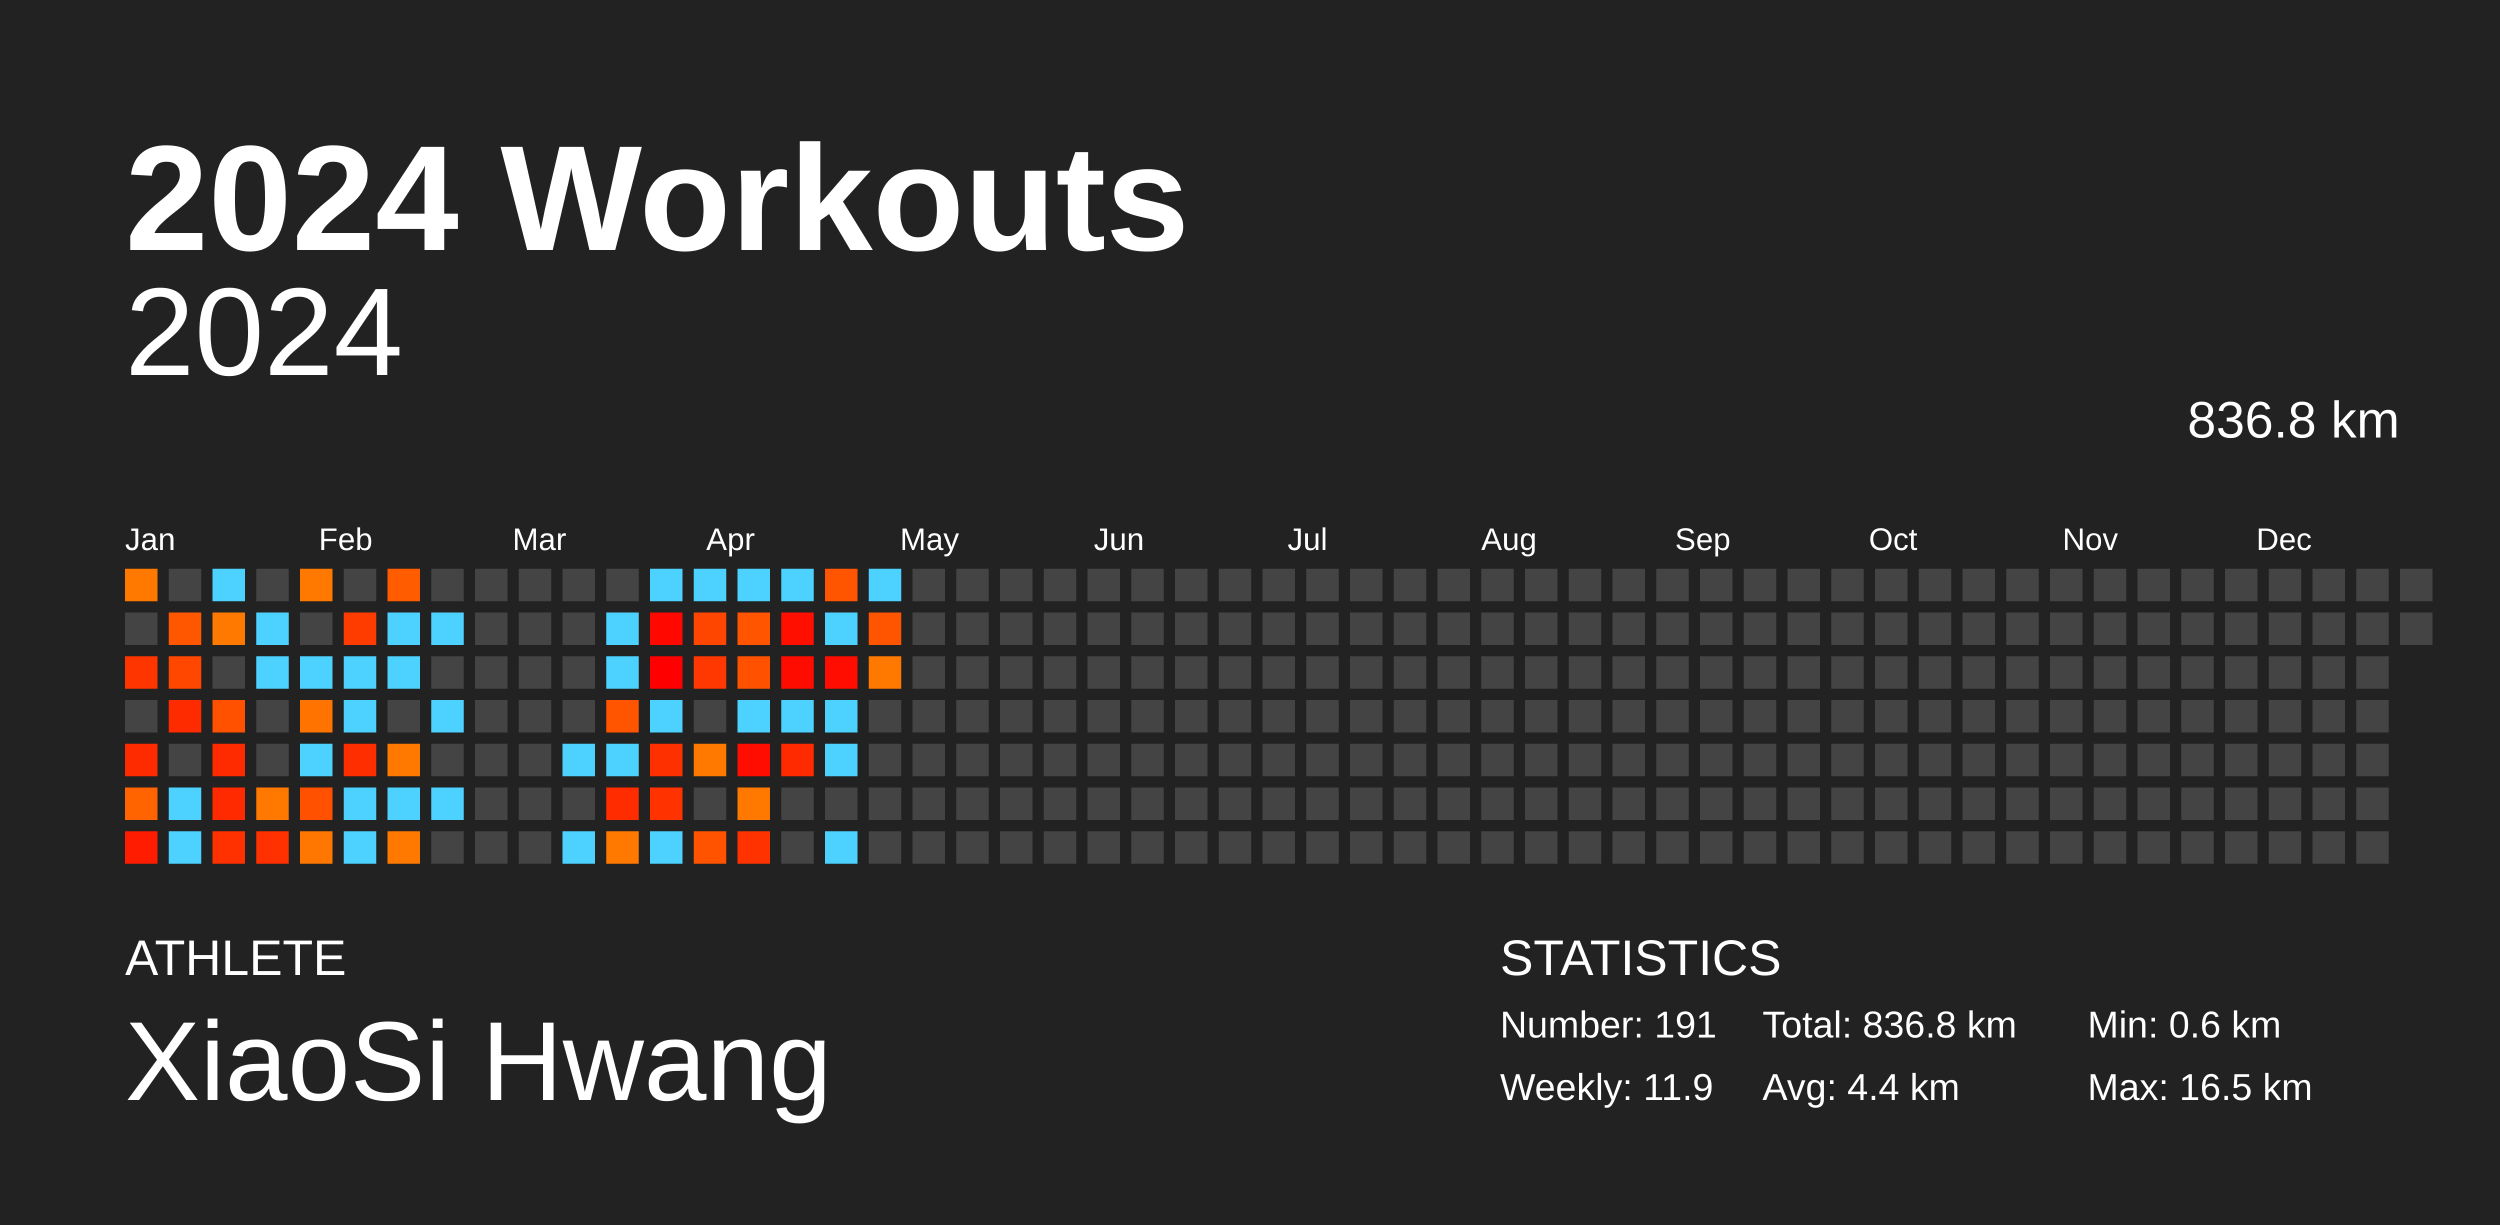
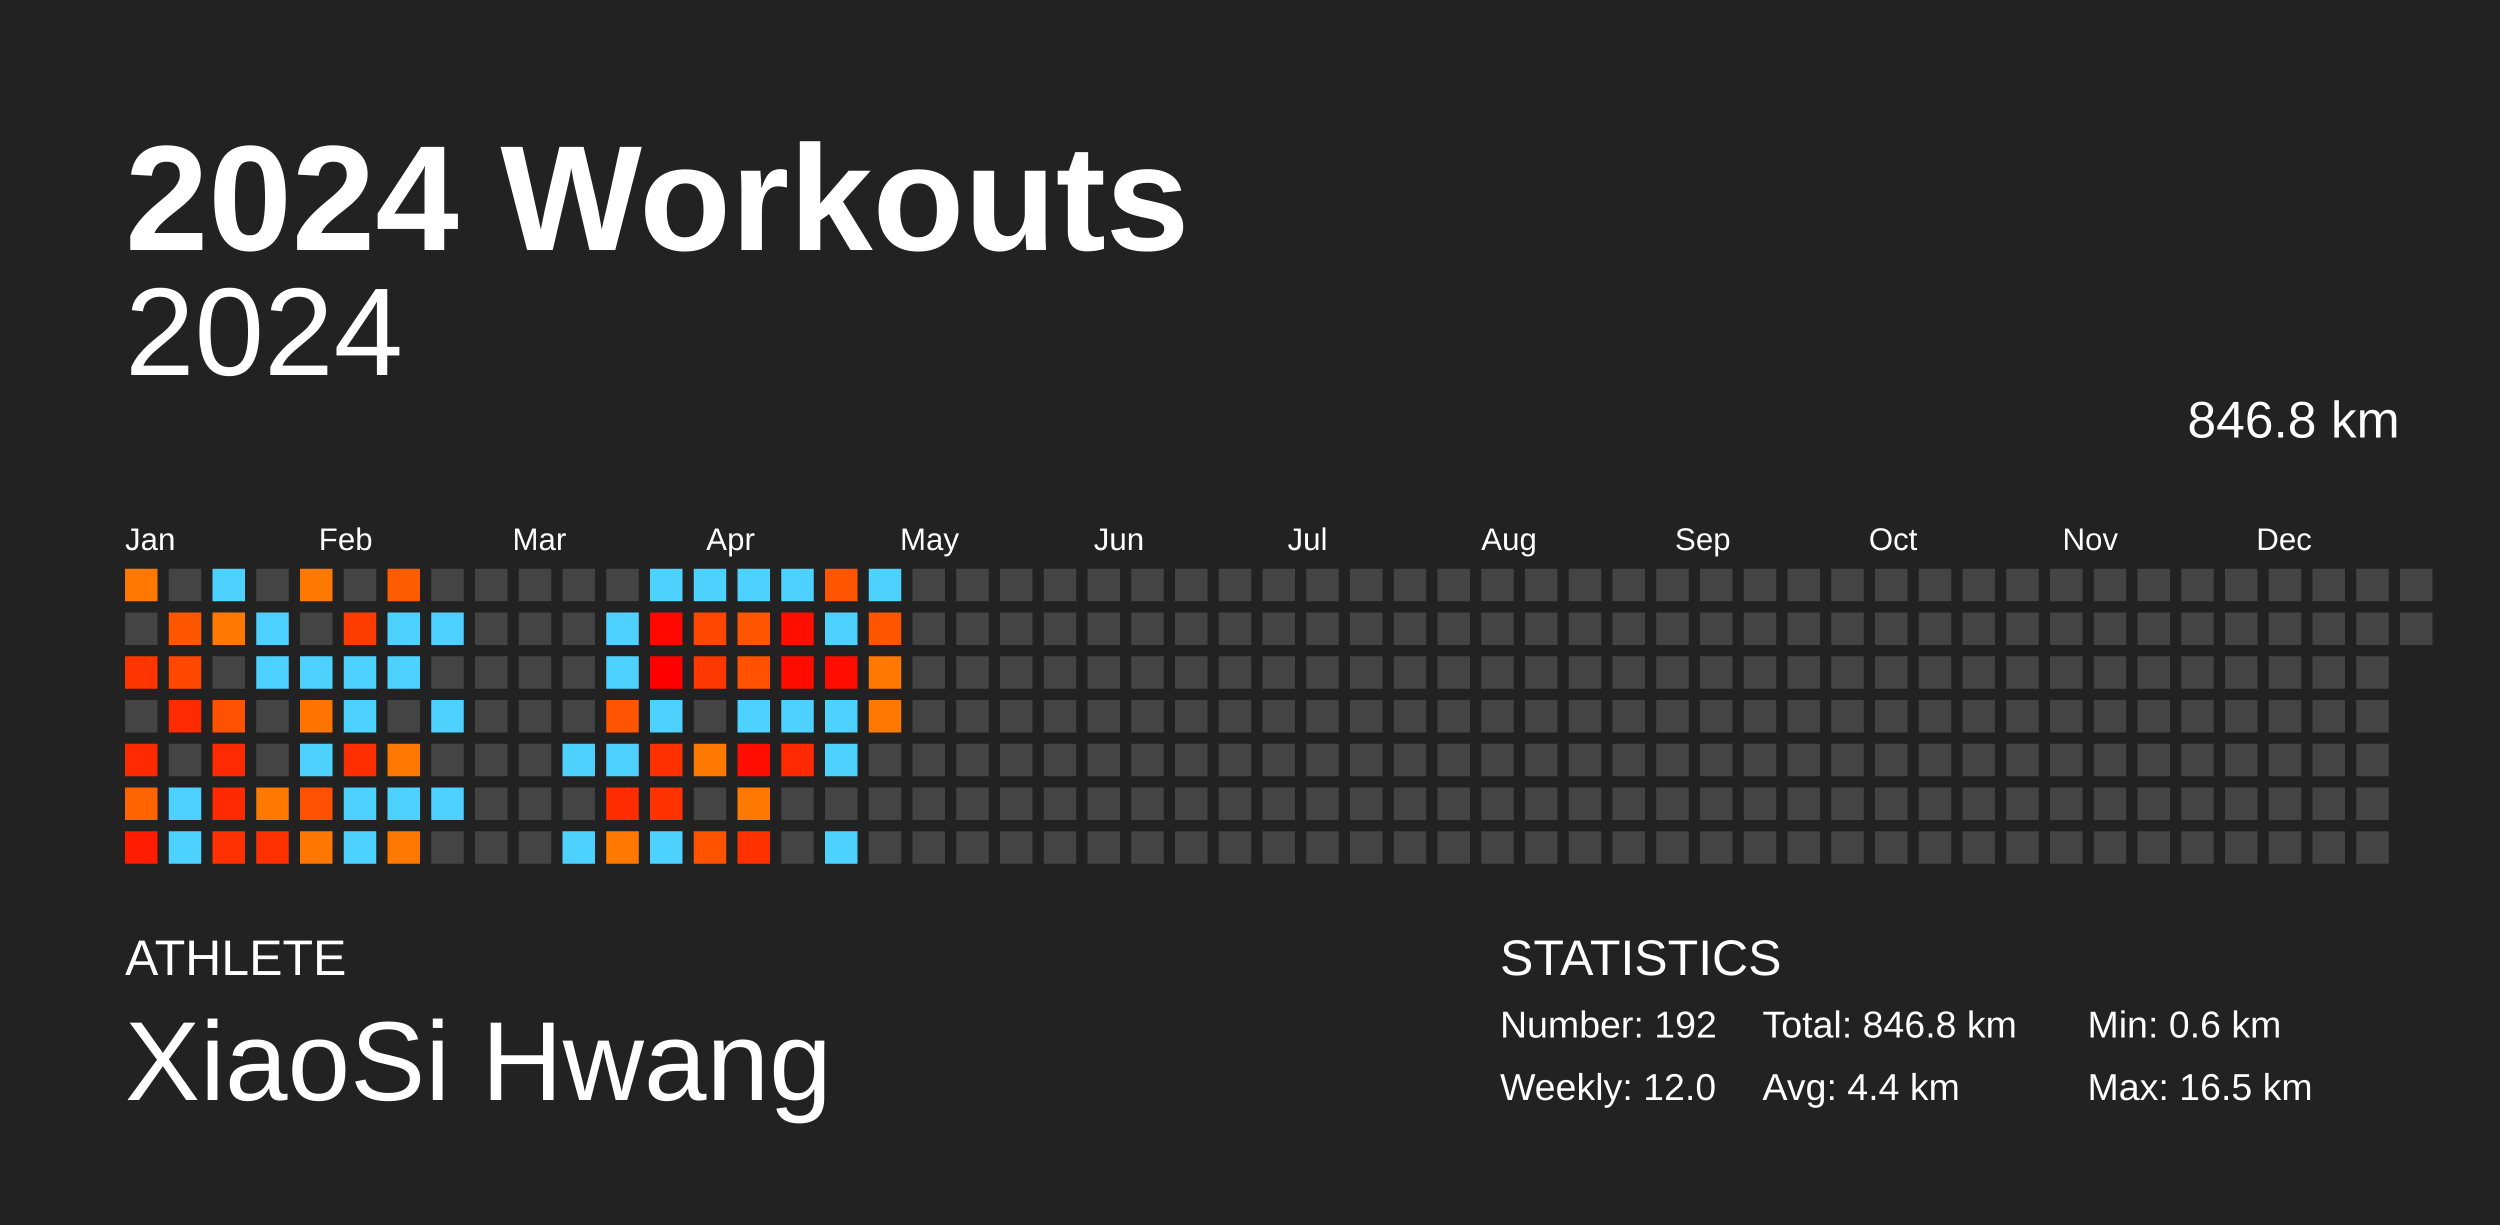
<svg xmlns="http://www.w3.org/2000/svg" baseProfile="full" height="98mm" version="1.1" viewBox="0,0,200,98" width="200mm">
  <defs />
  <rect fill="#222222" height="98" width="200" x="0" y="0" />
  <text fill="#FFFFFF" style="font-size:12px; font-family:Arial; font-weight:bold;" x="10" y="20">2024 Workouts</text>
  <text fill="#FFFFFF" style="font-size:4px; font-family:Arial" x="10" y="78">ATHLETE</text>
  <text fill="#FFFFFF" style="font-size:9px; font-family:Arial" x="10" y="88">XiaoSi Hwang</text>
  <text fill="#FFFFFF" style="font-size:4px; font-family:Arial" x="120" y="78">STATISTICS</text>
-   <text fill="#FFFFFF" style="font-size:3px; font-family:Arial" x="120" y="83">Number: 191</text>
-   <text fill="#FFFFFF" style="font-size:3px; font-family:Arial" x="120" y="88">Weekly: 11.9</text>
-   <text fill="#FFFFFF" style="font-size:3px; font-family:Arial" x="141" y="83">Total: 836.8 km</text>
+   <text fill="#FFFFFF" style="font-size:3px; font-family:Arial" x="120" y="83">Number: 192</text>
+   <text fill="#FFFFFF" style="font-size:3px; font-family:Arial" x="120" y="88">Weekly: 12.0</text>
+   <text fill="#FFFFFF" style="font-size:3px; font-family:Arial" x="141" y="83">Total: 846.8 km</text>
  <text fill="#FFFFFF" style="font-size:3px; font-family:Arial" x="141" y="88">Avg: 4.4 km</text>
  <text fill="#FFFFFF" style="font-size:3px; font-family:Arial" x="167" y="83">Min: 0.6 km</text>
  <text fill="#FFFFFF" style="font-size:3px; font-family:Arial" x="167" y="88">Max: 16.5 km</text>
  <text alignment-baseline="hanging" fill="#FFFFFF" style="font-size:10.0px; font-family:Arial;" x="10" y="30">2024</text>
-   <text alignment-baseline="hanging" fill="#FFFFFF" style="font-size:4.125px; font-family:Arial;" x="175" y="35">836.8 km</text>
+   <text alignment-baseline="hanging" fill="#FFFFFF" style="font-size:4.125px; font-family:Arial;" x="175" y="35">846.8 km</text>
  <text fill="#FFFFFF" style="font-size:2.5px; font-family:Arial" x="10.0" y="44">Jan</text>
  <text fill="#FFFFFF" style="font-size:2.5px; font-family:Arial" x="25.5" y="44">Feb</text>
  <text fill="#FFFFFF" style="font-size:2.5px; font-family:Arial" x="41.0" y="44">Mar</text>
  <text fill="#FFFFFF" style="font-size:2.5px; font-family:Arial" x="56.5" y="44">Apr</text>
  <text fill="#FFFFFF" style="font-size:2.5px; font-family:Arial" x="72.0" y="44">May</text>
  <text fill="#FFFFFF" style="font-size:2.5px; font-family:Arial" x="87.5" y="44">Jun</text>
  <text fill="#FFFFFF" style="font-size:2.5px; font-family:Arial" x="103.0" y="44">Jul</text>
  <text fill="#FFFFFF" style="font-size:2.5px; font-family:Arial" x="118.5" y="44">Aug</text>
  <text fill="#FFFFFF" style="font-size:2.5px; font-family:Arial" x="134.0" y="44">Sep</text>
  <text fill="#FFFFFF" style="font-size:2.5px; font-family:Arial" x="149.5" y="44">Oct</text>
  <text fill="#FFFFFF" style="font-size:2.5px; font-family:Arial" x="165.0" y="44">Nov</text>
  <text fill="#FFFFFF" style="font-size:2.5px; font-family:Arial" x="180.5" y="44">Dec</text>
  <rect fill="#ff7900" height="2.6" width="2.6" x="10.0" y="45.5" />
  <rect fill="#444444" height="2.6" width="2.6" x="10.0" y="49.0" />
  <rect fill="#ff3500" height="2.6" width="2.6" x="10.0" y="52.5" />
  <rect fill="#444444" height="2.6" width="2.6" x="10.0" y="56.0" />
  <rect fill="#ff2b00" height="2.6" width="2.6" x="10.0" y="59.5" />
  <rect fill="#ff6400" height="2.6" width="2.6" x="10.0" y="63.0" />
  <rect fill="#ff1c00" height="2.6" width="2.6" x="10.0" y="66.5" />
  <rect fill="#444444" height="2.6" width="2.6" x="13.5" y="45.5" />
  <rect fill="#ff5600" height="2.6" width="2.6" x="13.5" y="49.0" />
  <rect fill="#ff4700" height="2.6" width="2.6" x="13.5" y="52.5" />
  <rect fill="#ff2b00" height="2.6" width="2.6" x="13.5" y="56.0" />
  <rect fill="#444444" height="2.6" width="2.6" x="13.5" y="59.5" />
  <rect fill="#4dd2ff" height="2.6" width="2.6" x="13.5" y="63.0" />
  <rect fill="#4dd2ff" height="2.6" width="2.6" x="13.5" y="66.5" />
  <rect fill="#4dd2ff" height="2.6" width="2.6" x="17.0" y="45.5" />
  <rect fill="#ff7900" height="2.6" width="2.6" x="17.0" y="49.0" />
  <rect fill="#444444" height="2.6" width="2.6" x="17.0" y="52.5" />
  <rect fill="#ff5100" height="2.6" width="2.6" x="17.0" y="56.0" />
  <rect fill="#ff2b00" height="2.6" width="2.6" x="17.0" y="59.5" />
  <rect fill="#ff2a00" height="2.6" width="2.6" x="17.0" y="63.0" />
  <rect fill="#ff3100" height="2.6" width="2.6" x="17.0" y="66.5" />
  <rect fill="#444444" height="2.6" width="2.6" x="20.5" y="45.5" />
  <rect fill="#4dd2ff" height="2.6" width="2.6" x="20.5" y="49.0" />
  <rect fill="#4dd2ff" height="2.6" width="2.6" x="20.5" y="52.5" />
  <rect fill="#444444" height="2.6" width="2.6" x="20.5" y="56.0" />
  <rect fill="#444444" height="2.6" width="2.6" x="20.5" y="59.5" />
  <rect fill="#ff7800" height="2.6" width="2.6" x="20.5" y="63.0" />
  <rect fill="#ff3100" height="2.6" width="2.6" x="20.5" y="66.5" />
  <rect fill="#ff7900" height="2.6" width="2.6" x="24.0" y="45.5" />
  <rect fill="#444444" height="2.6" width="2.6" x="24.0" y="49.0" />
  <rect fill="#4dd2ff" height="2.6" width="2.6" x="24.0" y="52.5" />
  <rect fill="#ff7300" height="2.6" width="2.6" x="24.0" y="56.0" />
  <rect fill="#4dd2ff" height="2.6" width="2.6" x="24.0" y="59.5" />
  <rect fill="#ff5100" height="2.6" width="2.6" x="24.0" y="63.0" />
  <rect fill="#ff7700" height="2.6" width="2.6" x="24.0" y="66.5" />
  <rect fill="#444444" height="2.6" width="2.6" x="27.5" y="45.5" />
  <rect fill="#ff3c00" height="2.6" width="2.6" x="27.5" y="49.0" />
  <rect fill="#4dd2ff" height="2.6" width="2.6" x="27.5" y="52.5" />
  <rect fill="#4dd2ff" height="2.6" width="2.6" x="27.5" y="56.0" />
  <rect fill="#ff2e00" height="2.6" width="2.6" x="27.5" y="59.5" />
  <rect fill="#4dd2ff" height="2.6" width="2.6" x="27.5" y="63.0" />
  <rect fill="#4dd2ff" height="2.6" width="2.6" x="27.5" y="66.5" />
  <rect fill="#ff5c00" height="2.6" width="2.6" x="31.0" y="45.5" />
  <rect fill="#4dd2ff" height="2.6" width="2.6" x="31.0" y="49.0" />
  <rect fill="#4dd2ff" height="2.6" width="2.6" x="31.0" y="52.5" />
  <rect fill="#444444" height="2.6" width="2.6" x="31.0" y="56.0" />
  <rect fill="#ff7900" height="2.6" width="2.6" x="31.0" y="59.5" />
  <rect fill="#4dd2ff" height="2.6" width="2.6" x="31.0" y="63.0" />
  <rect fill="#ff7900" height="2.6" width="2.6" x="31.0" y="66.5" />
  <rect fill="#444444" height="2.6" width="2.6" x="34.5" y="45.5" />
  <rect fill="#4dd2ff" height="2.6" width="2.6" x="34.5" y="49.0" />
  <rect fill="#444444" height="2.6" width="2.6" x="34.5" y="52.5" />
  <rect fill="#4dd2ff" height="2.6" width="2.6" x="34.5" y="56.0" />
  <rect fill="#444444" height="2.6" width="2.6" x="34.5" y="59.5" />
  <rect fill="#4dd2ff" height="2.6" width="2.6" x="34.5" y="63.0" />
  <rect fill="#444444" height="2.6" width="2.6" x="34.5" y="66.5" />
  <rect fill="#444444" height="2.6" width="2.6" x="38.0" y="45.5" />
  <rect fill="#444444" height="2.6" width="2.6" x="38.0" y="49.0" />
  <rect fill="#444444" height="2.6" width="2.6" x="38.0" y="52.5" />
  <rect fill="#444444" height="2.6" width="2.6" x="38.0" y="56.0" />
  <rect fill="#444444" height="2.6" width="2.6" x="38.0" y="59.5" />
  <rect fill="#444444" height="2.6" width="2.6" x="38.0" y="63.0" />
  <rect fill="#444444" height="2.6" width="2.6" x="38.0" y="66.5" />
  <rect fill="#444444" height="2.6" width="2.6" x="41.5" y="45.5" />
  <rect fill="#444444" height="2.6" width="2.6" x="41.5" y="49.0" />
  <rect fill="#444444" height="2.6" width="2.6" x="41.5" y="52.5" />
  <rect fill="#444444" height="2.6" width="2.6" x="41.5" y="56.0" />
  <rect fill="#444444" height="2.6" width="2.6" x="41.5" y="59.5" />
  <rect fill="#444444" height="2.6" width="2.6" x="41.5" y="63.0" />
  <rect fill="#444444" height="2.6" width="2.6" x="41.5" y="66.5" />
  <rect fill="#444444" height="2.6" width="2.6" x="45.0" y="45.5" />
  <rect fill="#444444" height="2.6" width="2.6" x="45.0" y="49.0" />
  <rect fill="#444444" height="2.6" width="2.6" x="45.0" y="52.5" />
  <rect fill="#444444" height="2.6" width="2.6" x="45.0" y="56.0" />
  <rect fill="#4dd2ff" height="2.6" width="2.6" x="45.0" y="59.5" />
  <rect fill="#444444" height="2.6" width="2.6" x="45.0" y="63.0" />
  <rect fill="#4dd2ff" height="2.6" width="2.6" x="45.0" y="66.5" />
  <rect fill="#444444" height="2.6" width="2.6" x="48.5" y="45.5" />
  <rect fill="#4dd2ff" height="2.6" width="2.6" x="48.5" y="49.0" />
  <rect fill="#4dd2ff" height="2.6" width="2.6" x="48.5" y="52.5" />
  <rect fill="#ff5400" height="2.6" width="2.6" x="48.5" y="56.0" />
  <rect fill="#4dd2ff" height="2.6" width="2.6" x="48.5" y="59.5" />
  <rect fill="#ff2c00" height="2.6" width="2.6" x="48.5" y="63.0" />
  <rect fill="#ff7900" height="2.6" width="2.6" x="48.5" y="66.5" />
  <rect fill="#4dd2ff" height="2.6" width="2.6" x="52.0" y="45.5" />
  <rect fill="#ff0800" height="2.6" width="2.6" x="52.0" y="49.0" />
  <rect fill="#ff0000" height="2.6" width="2.6" x="52.0" y="52.5" />
  <rect fill="#4dd2ff" height="2.6" width="2.6" x="52.0" y="56.0" />
  <rect fill="#ff3000" height="2.6" width="2.6" x="52.0" y="59.5" />
  <rect fill="#ff3200" height="2.6" width="2.6" x="52.0" y="63.0" />
  <rect fill="#4dd2ff" height="2.6" width="2.6" x="52.0" y="66.5" />
  <rect fill="#4dd2ff" height="2.6" width="2.6" x="55.5" y="45.5" />
  <rect fill="#ff4600" height="2.6" width="2.6" x="55.5" y="49.0" />
  <rect fill="#ff3700" height="2.6" width="2.6" x="55.5" y="52.5" />
  <rect fill="#444444" height="2.6" width="2.6" x="55.5" y="56.0" />
  <rect fill="#ff7900" height="2.6" width="2.6" x="55.5" y="59.5" />
  <rect fill="#444444" height="2.6" width="2.6" x="55.5" y="63.0" />
  <rect fill="#ff5300" height="2.6" width="2.6" x="55.5" y="66.5" />
  <rect fill="#4dd2ff" height="2.6" width="2.6" x="59.0" y="45.5" />
  <rect fill="#ff5400" height="2.6" width="2.6" x="59.0" y="49.0" />
  <rect fill="#ff5100" height="2.6" width="2.6" x="59.0" y="52.5" />
  <rect fill="#4dd2ff" height="2.6" width="2.6" x="59.0" y="56.0" />
  <rect fill="#ff0d00" height="2.6" width="2.6" x="59.0" y="59.5" />
  <rect fill="#ff7900" height="2.6" width="2.6" x="59.0" y="63.0" />
  <rect fill="#ff3200" height="2.6" width="2.6" x="59.0" y="66.5" />
  <rect fill="#4dd2ff" height="2.6" width="2.6" x="62.5" y="45.5" />
  <rect fill="#ff0f00" height="2.6" width="2.6" x="62.5" y="49.0" />
  <rect fill="#ff0c00" height="2.6" width="2.6" x="62.5" y="52.5" />
  <rect fill="#4dd2ff" height="2.6" width="2.6" x="62.5" y="56.0" />
  <rect fill="#ff2a00" height="2.6" width="2.6" x="62.5" y="59.5" />
  <rect fill="#444444" height="2.6" width="2.6" x="62.5" y="63.0" />
  <rect fill="#444444" height="2.6" width="2.6" x="62.5" y="66.5" />
  <rect fill="#ff5500" height="2.6" width="2.6" x="66.0" y="45.5" />
  <rect fill="#4dd2ff" height="2.6" width="2.6" x="66.0" y="49.0" />
  <rect fill="#ff0d00" height="2.6" width="2.6" x="66.0" y="52.5" />
  <rect fill="#4dd2ff" height="2.6" width="2.6" x="66.0" y="56.0" />
  <rect fill="#4dd2ff" height="2.6" width="2.6" x="66.0" y="59.5" />
  <rect fill="#444444" height="2.6" width="2.6" x="66.0" y="63.0" />
  <rect fill="#4dd2ff" height="2.6" width="2.6" x="66.0" y="66.5" />
  <rect fill="#4dd2ff" height="2.6" width="2.6" x="69.5" y="45.5" />
  <rect fill="#ff5400" height="2.6" width="2.6" x="69.5" y="49.0" />
  <rect fill="#ff7800" height="2.6" width="2.6" x="69.5" y="52.5" />
-   <rect fill="#444444" height="2.6" width="2.6" x="69.5" y="56.0" />
+   <rect fill="#ff7900" height="2.6" width="2.6" x="69.5" y="56.0" />
  <rect fill="#444444" height="2.6" width="2.6" x="69.5" y="59.5" />
  <rect fill="#444444" height="2.6" width="2.6" x="69.5" y="63.0" />
  <rect fill="#444444" height="2.6" width="2.6" x="69.5" y="66.5" />
  <rect fill="#444444" height="2.6" width="2.6" x="73.0" y="45.5" />
  <rect fill="#444444" height="2.6" width="2.6" x="73.0" y="49.0" />
  <rect fill="#444444" height="2.6" width="2.6" x="73.0" y="52.5" />
  <rect fill="#444444" height="2.6" width="2.6" x="73.0" y="56.0" />
  <rect fill="#444444" height="2.6" width="2.6" x="73.0" y="59.5" />
  <rect fill="#444444" height="2.6" width="2.6" x="73.0" y="63.0" />
  <rect fill="#444444" height="2.6" width="2.6" x="73.0" y="66.5" />
  <rect fill="#444444" height="2.6" width="2.6" x="76.5" y="45.5" />
  <rect fill="#444444" height="2.6" width="2.6" x="76.5" y="49.0" />
  <rect fill="#444444" height="2.6" width="2.6" x="76.5" y="52.5" />
  <rect fill="#444444" height="2.6" width="2.6" x="76.5" y="56.0" />
  <rect fill="#444444" height="2.6" width="2.6" x="76.5" y="59.5" />
  <rect fill="#444444" height="2.6" width="2.6" x="76.5" y="63.0" />
  <rect fill="#444444" height="2.6" width="2.6" x="76.5" y="66.5" />
  <rect fill="#444444" height="2.6" width="2.6" x="80.0" y="45.5" />
  <rect fill="#444444" height="2.6" width="2.6" x="80.0" y="49.0" />
  <rect fill="#444444" height="2.6" width="2.6" x="80.0" y="52.5" />
  <rect fill="#444444" height="2.6" width="2.6" x="80.0" y="56.0" />
  <rect fill="#444444" height="2.6" width="2.6" x="80.0" y="59.5" />
  <rect fill="#444444" height="2.6" width="2.6" x="80.0" y="63.0" />
  <rect fill="#444444" height="2.6" width="2.6" x="80.0" y="66.5" />
  <rect fill="#444444" height="2.6" width="2.6" x="83.5" y="45.5" />
  <rect fill="#444444" height="2.6" width="2.6" x="83.5" y="49.0" />
  <rect fill="#444444" height="2.6" width="2.6" x="83.5" y="52.5" />
  <rect fill="#444444" height="2.6" width="2.6" x="83.5" y="56.0" />
  <rect fill="#444444" height="2.6" width="2.6" x="83.5" y="59.5" />
  <rect fill="#444444" height="2.6" width="2.6" x="83.5" y="63.0" />
  <rect fill="#444444" height="2.6" width="2.6" x="83.5" y="66.5" />
  <rect fill="#444444" height="2.6" width="2.6" x="87.0" y="45.5" />
  <rect fill="#444444" height="2.6" width="2.6" x="87.0" y="49.0" />
  <rect fill="#444444" height="2.6" width="2.6" x="87.0" y="52.5" />
  <rect fill="#444444" height="2.6" width="2.6" x="87.0" y="56.0" />
  <rect fill="#444444" height="2.6" width="2.6" x="87.0" y="59.5" />
  <rect fill="#444444" height="2.6" width="2.6" x="87.0" y="63.0" />
  <rect fill="#444444" height="2.6" width="2.6" x="87.0" y="66.5" />
  <rect fill="#444444" height="2.6" width="2.6" x="90.5" y="45.5" />
  <rect fill="#444444" height="2.6" width="2.6" x="90.5" y="49.0" />
  <rect fill="#444444" height="2.6" width="2.6" x="90.5" y="52.5" />
  <rect fill="#444444" height="2.6" width="2.6" x="90.5" y="56.0" />
  <rect fill="#444444" height="2.6" width="2.6" x="90.5" y="59.5" />
  <rect fill="#444444" height="2.6" width="2.6" x="90.5" y="63.0" />
  <rect fill="#444444" height="2.6" width="2.6" x="90.5" y="66.5" />
  <rect fill="#444444" height="2.6" width="2.6" x="94.0" y="45.5" />
  <rect fill="#444444" height="2.6" width="2.6" x="94.0" y="49.0" />
  <rect fill="#444444" height="2.6" width="2.6" x="94.0" y="52.5" />
  <rect fill="#444444" height="2.6" width="2.6" x="94.0" y="56.0" />
  <rect fill="#444444" height="2.6" width="2.6" x="94.0" y="59.5" />
  <rect fill="#444444" height="2.6" width="2.6" x="94.0" y="63.0" />
  <rect fill="#444444" height="2.6" width="2.6" x="94.0" y="66.5" />
  <rect fill="#444444" height="2.6" width="2.6" x="97.5" y="45.5" />
  <rect fill="#444444" height="2.6" width="2.6" x="97.5" y="49.0" />
  <rect fill="#444444" height="2.6" width="2.6" x="97.5" y="52.5" />
  <rect fill="#444444" height="2.6" width="2.6" x="97.5" y="56.0" />
  <rect fill="#444444" height="2.6" width="2.6" x="97.5" y="59.5" />
  <rect fill="#444444" height="2.6" width="2.6" x="97.5" y="63.0" />
  <rect fill="#444444" height="2.6" width="2.6" x="97.5" y="66.5" />
  <rect fill="#444444" height="2.6" width="2.6" x="101.0" y="45.5" />
  <rect fill="#444444" height="2.6" width="2.6" x="101.0" y="49.0" />
  <rect fill="#444444" height="2.6" width="2.6" x="101.0" y="52.5" />
  <rect fill="#444444" height="2.6" width="2.6" x="101.0" y="56.0" />
  <rect fill="#444444" height="2.6" width="2.6" x="101.0" y="59.5" />
  <rect fill="#444444" height="2.6" width="2.6" x="101.0" y="63.0" />
  <rect fill="#444444" height="2.6" width="2.6" x="101.0" y="66.5" />
  <rect fill="#444444" height="2.6" width="2.6" x="104.5" y="45.5" />
  <rect fill="#444444" height="2.6" width="2.6" x="104.5" y="49.0" />
  <rect fill="#444444" height="2.6" width="2.6" x="104.5" y="52.5" />
  <rect fill="#444444" height="2.6" width="2.6" x="104.5" y="56.0" />
  <rect fill="#444444" height="2.6" width="2.6" x="104.5" y="59.5" />
  <rect fill="#444444" height="2.6" width="2.6" x="104.5" y="63.0" />
  <rect fill="#444444" height="2.6" width="2.6" x="104.5" y="66.5" />
  <rect fill="#444444" height="2.6" width="2.6" x="108.0" y="45.5" />
  <rect fill="#444444" height="2.6" width="2.6" x="108.0" y="49.0" />
  <rect fill="#444444" height="2.6" width="2.6" x="108.0" y="52.5" />
  <rect fill="#444444" height="2.6" width="2.6" x="108.0" y="56.0" />
  <rect fill="#444444" height="2.6" width="2.6" x="108.0" y="59.5" />
  <rect fill="#444444" height="2.6" width="2.6" x="108.0" y="63.0" />
  <rect fill="#444444" height="2.6" width="2.6" x="108.0" y="66.5" />
  <rect fill="#444444" height="2.6" width="2.6" x="111.5" y="45.5" />
  <rect fill="#444444" height="2.6" width="2.6" x="111.5" y="49.0" />
  <rect fill="#444444" height="2.6" width="2.6" x="111.5" y="52.5" />
  <rect fill="#444444" height="2.6" width="2.6" x="111.5" y="56.0" />
  <rect fill="#444444" height="2.6" width="2.6" x="111.5" y="59.5" />
  <rect fill="#444444" height="2.6" width="2.6" x="111.5" y="63.0" />
  <rect fill="#444444" height="2.6" width="2.6" x="111.5" y="66.5" />
  <rect fill="#444444" height="2.6" width="2.6" x="115.0" y="45.5" />
  <rect fill="#444444" height="2.6" width="2.6" x="115.0" y="49.0" />
  <rect fill="#444444" height="2.6" width="2.6" x="115.0" y="52.5" />
  <rect fill="#444444" height="2.6" width="2.6" x="115.0" y="56.0" />
  <rect fill="#444444" height="2.6" width="2.6" x="115.0" y="59.5" />
  <rect fill="#444444" height="2.6" width="2.6" x="115.0" y="63.0" />
  <rect fill="#444444" height="2.6" width="2.6" x="115.0" y="66.5" />
  <rect fill="#444444" height="2.6" width="2.6" x="118.5" y="45.5" />
  <rect fill="#444444" height="2.6" width="2.6" x="118.5" y="49.0" />
  <rect fill="#444444" height="2.6" width="2.6" x="118.5" y="52.5" />
  <rect fill="#444444" height="2.6" width="2.6" x="118.5" y="56.0" />
  <rect fill="#444444" height="2.6" width="2.6" x="118.5" y="59.5" />
  <rect fill="#444444" height="2.6" width="2.6" x="118.5" y="63.0" />
  <rect fill="#444444" height="2.6" width="2.6" x="118.5" y="66.5" />
  <rect fill="#444444" height="2.6" width="2.6" x="122.0" y="45.5" />
  <rect fill="#444444" height="2.6" width="2.6" x="122.0" y="49.0" />
  <rect fill="#444444" height="2.6" width="2.6" x="122.0" y="52.5" />
  <rect fill="#444444" height="2.6" width="2.6" x="122.0" y="56.0" />
  <rect fill="#444444" height="2.6" width="2.6" x="122.0" y="59.5" />
  <rect fill="#444444" height="2.6" width="2.6" x="122.0" y="63.0" />
  <rect fill="#444444" height="2.6" width="2.6" x="122.0" y="66.5" />
  <rect fill="#444444" height="2.6" width="2.6" x="125.5" y="45.5" />
  <rect fill="#444444" height="2.6" width="2.6" x="125.5" y="49.0" />
  <rect fill="#444444" height="2.6" width="2.6" x="125.5" y="52.5" />
  <rect fill="#444444" height="2.6" width="2.6" x="125.5" y="56.0" />
  <rect fill="#444444" height="2.6" width="2.6" x="125.5" y="59.5" />
  <rect fill="#444444" height="2.6" width="2.6" x="125.5" y="63.0" />
  <rect fill="#444444" height="2.6" width="2.6" x="125.5" y="66.5" />
  <rect fill="#444444" height="2.6" width="2.6" x="129.0" y="45.5" />
  <rect fill="#444444" height="2.6" width="2.6" x="129.0" y="49.0" />
  <rect fill="#444444" height="2.6" width="2.6" x="129.0" y="52.5" />
  <rect fill="#444444" height="2.6" width="2.6" x="129.0" y="56.0" />
  <rect fill="#444444" height="2.6" width="2.6" x="129.0" y="59.5" />
  <rect fill="#444444" height="2.6" width="2.6" x="129.0" y="63.0" />
  <rect fill="#444444" height="2.6" width="2.6" x="129.0" y="66.5" />
  <rect fill="#444444" height="2.6" width="2.6" x="132.5" y="45.5" />
  <rect fill="#444444" height="2.6" width="2.6" x="132.5" y="49.0" />
  <rect fill="#444444" height="2.6" width="2.6" x="132.5" y="52.5" />
  <rect fill="#444444" height="2.6" width="2.6" x="132.5" y="56.0" />
  <rect fill="#444444" height="2.6" width="2.6" x="132.5" y="59.5" />
  <rect fill="#444444" height="2.6" width="2.6" x="132.5" y="63.0" />
  <rect fill="#444444" height="2.6" width="2.6" x="132.5" y="66.5" />
  <rect fill="#444444" height="2.6" width="2.6" x="136.0" y="45.5" />
  <rect fill="#444444" height="2.6" width="2.6" x="136.0" y="49.0" />
  <rect fill="#444444" height="2.6" width="2.6" x="136.0" y="52.5" />
  <rect fill="#444444" height="2.6" width="2.6" x="136.0" y="56.0" />
  <rect fill="#444444" height="2.6" width="2.6" x="136.0" y="59.5" />
  <rect fill="#444444" height="2.6" width="2.6" x="136.0" y="63.0" />
  <rect fill="#444444" height="2.6" width="2.6" x="136.0" y="66.5" />
  <rect fill="#444444" height="2.6" width="2.6" x="139.5" y="45.5" />
  <rect fill="#444444" height="2.6" width="2.6" x="139.5" y="49.0" />
  <rect fill="#444444" height="2.6" width="2.6" x="139.5" y="52.5" />
  <rect fill="#444444" height="2.6" width="2.6" x="139.5" y="56.0" />
  <rect fill="#444444" height="2.6" width="2.6" x="139.5" y="59.5" />
  <rect fill="#444444" height="2.6" width="2.6" x="139.5" y="63.0" />
  <rect fill="#444444" height="2.6" width="2.6" x="139.5" y="66.5" />
  <rect fill="#444444" height="2.6" width="2.6" x="143.0" y="45.5" />
  <rect fill="#444444" height="2.6" width="2.6" x="143.0" y="49.0" />
  <rect fill="#444444" height="2.6" width="2.6" x="143.0" y="52.5" />
  <rect fill="#444444" height="2.6" width="2.6" x="143.0" y="56.0" />
  <rect fill="#444444" height="2.6" width="2.6" x="143.0" y="59.5" />
  <rect fill="#444444" height="2.6" width="2.6" x="143.0" y="63.0" />
  <rect fill="#444444" height="2.6" width="2.6" x="143.0" y="66.5" />
  <rect fill="#444444" height="2.6" width="2.6" x="146.5" y="45.5" />
  <rect fill="#444444" height="2.6" width="2.6" x="146.5" y="49.0" />
  <rect fill="#444444" height="2.6" width="2.6" x="146.5" y="52.5" />
  <rect fill="#444444" height="2.6" width="2.6" x="146.5" y="56.0" />
  <rect fill="#444444" height="2.6" width="2.6" x="146.5" y="59.5" />
  <rect fill="#444444" height="2.6" width="2.6" x="146.5" y="63.0" />
  <rect fill="#444444" height="2.6" width="2.6" x="146.5" y="66.5" />
  <rect fill="#444444" height="2.6" width="2.6" x="150.0" y="45.5" />
  <rect fill="#444444" height="2.6" width="2.6" x="150.0" y="49.0" />
  <rect fill="#444444" height="2.6" width="2.6" x="150.0" y="52.5" />
  <rect fill="#444444" height="2.6" width="2.6" x="150.0" y="56.0" />
  <rect fill="#444444" height="2.6" width="2.6" x="150.0" y="59.5" />
  <rect fill="#444444" height="2.6" width="2.6" x="150.0" y="63.0" />
  <rect fill="#444444" height="2.6" width="2.6" x="150.0" y="66.5" />
  <rect fill="#444444" height="2.6" width="2.6" x="153.5" y="45.5" />
  <rect fill="#444444" height="2.6" width="2.6" x="153.5" y="49.0" />
  <rect fill="#444444" height="2.6" width="2.6" x="153.5" y="52.5" />
  <rect fill="#444444" height="2.6" width="2.6" x="153.5" y="56.0" />
  <rect fill="#444444" height="2.6" width="2.6" x="153.5" y="59.5" />
  <rect fill="#444444" height="2.6" width="2.6" x="153.5" y="63.0" />
  <rect fill="#444444" height="2.6" width="2.6" x="153.5" y="66.5" />
  <rect fill="#444444" height="2.6" width="2.6" x="157.0" y="45.5" />
  <rect fill="#444444" height="2.6" width="2.6" x="157.0" y="49.0" />
  <rect fill="#444444" height="2.6" width="2.6" x="157.0" y="52.5" />
  <rect fill="#444444" height="2.6" width="2.6" x="157.0" y="56.0" />
  <rect fill="#444444" height="2.6" width="2.6" x="157.0" y="59.5" />
  <rect fill="#444444" height="2.6" width="2.6" x="157.0" y="63.0" />
  <rect fill="#444444" height="2.6" width="2.6" x="157.0" y="66.5" />
  <rect fill="#444444" height="2.6" width="2.6" x="160.5" y="45.5" />
  <rect fill="#444444" height="2.6" width="2.6" x="160.5" y="49.0" />
  <rect fill="#444444" height="2.6" width="2.6" x="160.5" y="52.5" />
  <rect fill="#444444" height="2.6" width="2.6" x="160.5" y="56.0" />
  <rect fill="#444444" height="2.6" width="2.6" x="160.5" y="59.5" />
  <rect fill="#444444" height="2.6" width="2.6" x="160.5" y="63.0" />
  <rect fill="#444444" height="2.6" width="2.6" x="160.5" y="66.5" />
  <rect fill="#444444" height="2.6" width="2.6" x="164.0" y="45.5" />
  <rect fill="#444444" height="2.6" width="2.6" x="164.0" y="49.0" />
  <rect fill="#444444" height="2.6" width="2.6" x="164.0" y="52.5" />
  <rect fill="#444444" height="2.6" width="2.6" x="164.0" y="56.0" />
  <rect fill="#444444" height="2.6" width="2.6" x="164.0" y="59.5" />
  <rect fill="#444444" height="2.6" width="2.6" x="164.0" y="63.0" />
  <rect fill="#444444" height="2.6" width="2.6" x="164.0" y="66.5" />
  <rect fill="#444444" height="2.6" width="2.6" x="167.5" y="45.5" />
  <rect fill="#444444" height="2.6" width="2.6" x="167.5" y="49.0" />
  <rect fill="#444444" height="2.6" width="2.6" x="167.5" y="52.5" />
  <rect fill="#444444" height="2.6" width="2.6" x="167.5" y="56.0" />
  <rect fill="#444444" height="2.6" width="2.6" x="167.5" y="59.5" />
  <rect fill="#444444" height="2.6" width="2.6" x="167.5" y="63.0" />
  <rect fill="#444444" height="2.6" width="2.6" x="167.5" y="66.5" />
  <rect fill="#444444" height="2.6" width="2.6" x="171.0" y="45.5" />
  <rect fill="#444444" height="2.6" width="2.6" x="171.0" y="49.0" />
  <rect fill="#444444" height="2.6" width="2.6" x="171.0" y="52.5" />
  <rect fill="#444444" height="2.6" width="2.6" x="171.0" y="56.0" />
  <rect fill="#444444" height="2.6" width="2.6" x="171.0" y="59.5" />
  <rect fill="#444444" height="2.6" width="2.6" x="171.0" y="63.0" />
  <rect fill="#444444" height="2.6" width="2.6" x="171.0" y="66.5" />
  <rect fill="#444444" height="2.6" width="2.6" x="174.5" y="45.5" />
  <rect fill="#444444" height="2.6" width="2.6" x="174.5" y="49.0" />
  <rect fill="#444444" height="2.6" width="2.6" x="174.5" y="52.5" />
  <rect fill="#444444" height="2.6" width="2.6" x="174.5" y="56.0" />
  <rect fill="#444444" height="2.6" width="2.6" x="174.5" y="59.5" />
  <rect fill="#444444" height="2.6" width="2.6" x="174.5" y="63.0" />
  <rect fill="#444444" height="2.6" width="2.6" x="174.5" y="66.5" />
  <rect fill="#444444" height="2.6" width="2.6" x="178.0" y="45.5" />
  <rect fill="#444444" height="2.6" width="2.6" x="178.0" y="49.0" />
  <rect fill="#444444" height="2.6" width="2.6" x="178.0" y="52.5" />
  <rect fill="#444444" height="2.6" width="2.6" x="178.0" y="56.0" />
  <rect fill="#444444" height="2.6" width="2.6" x="178.0" y="59.5" />
  <rect fill="#444444" height="2.6" width="2.6" x="178.0" y="63.0" />
  <rect fill="#444444" height="2.6" width="2.6" x="178.0" y="66.5" />
  <rect fill="#444444" height="2.6" width="2.6" x="181.5" y="45.5" />
  <rect fill="#444444" height="2.6" width="2.6" x="181.5" y="49.0" />
  <rect fill="#444444" height="2.6" width="2.6" x="181.5" y="52.5" />
  <rect fill="#444444" height="2.6" width="2.6" x="181.5" y="56.0" />
  <rect fill="#444444" height="2.6" width="2.6" x="181.5" y="59.5" />
  <rect fill="#444444" height="2.6" width="2.6" x="181.5" y="63.0" />
  <rect fill="#444444" height="2.6" width="2.6" x="181.5" y="66.5" />
  <rect fill="#444444" height="2.6" width="2.6" x="185.0" y="45.5" />
  <rect fill="#444444" height="2.6" width="2.6" x="185.0" y="49.0" />
  <rect fill="#444444" height="2.6" width="2.6" x="185.0" y="52.5" />
  <rect fill="#444444" height="2.6" width="2.6" x="185.0" y="56.0" />
  <rect fill="#444444" height="2.6" width="2.6" x="185.0" y="59.5" />
  <rect fill="#444444" height="2.6" width="2.6" x="185.0" y="63.0" />
  <rect fill="#444444" height="2.6" width="2.6" x="185.0" y="66.5" />
  <rect fill="#444444" height="2.6" width="2.6" x="188.5" y="45.5" />
  <rect fill="#444444" height="2.6" width="2.6" x="188.5" y="49.0" />
  <rect fill="#444444" height="2.6" width="2.6" x="188.5" y="52.5" />
  <rect fill="#444444" height="2.6" width="2.6" x="188.5" y="56.0" />
  <rect fill="#444444" height="2.6" width="2.6" x="188.5" y="59.5" />
  <rect fill="#444444" height="2.6" width="2.6" x="188.5" y="63.0" />
  <rect fill="#444444" height="2.6" width="2.6" x="188.5" y="66.5" />
  <rect fill="#444444" height="2.6" width="2.6" x="192.0" y="45.5" />
  <rect fill="#444444" height="2.6" width="2.6" x="192.0" y="49.0" />
</svg>
